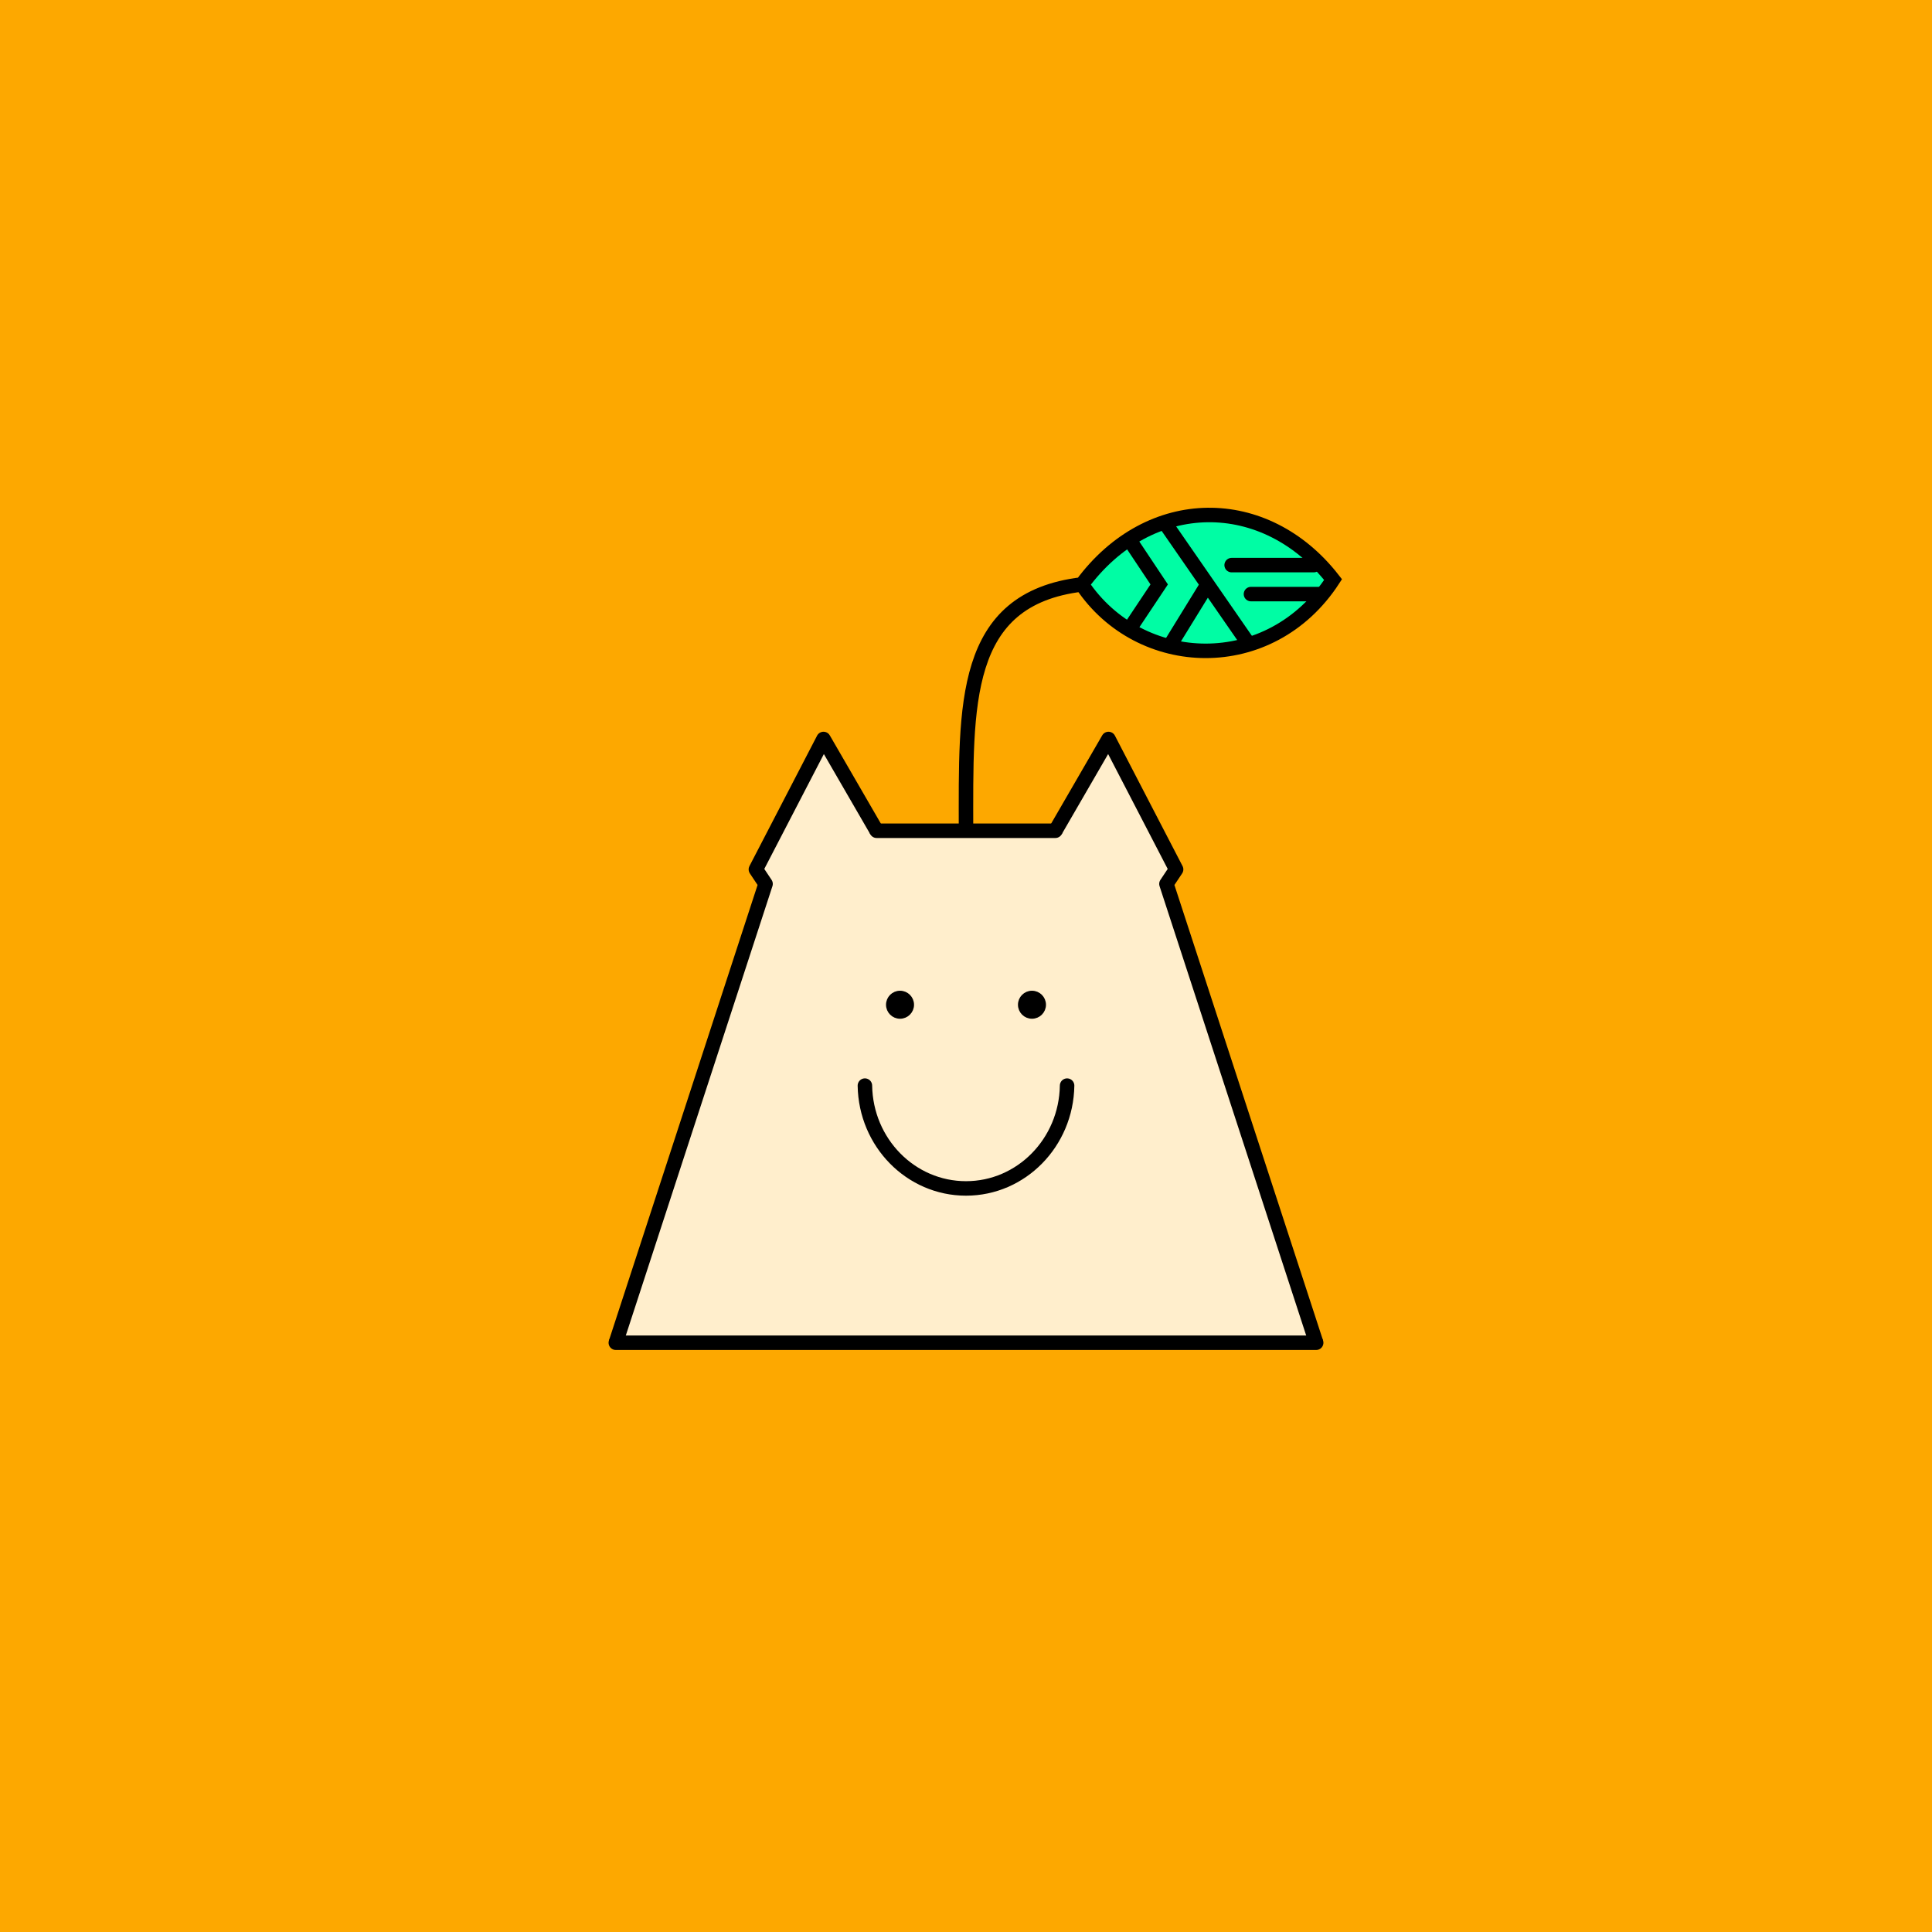
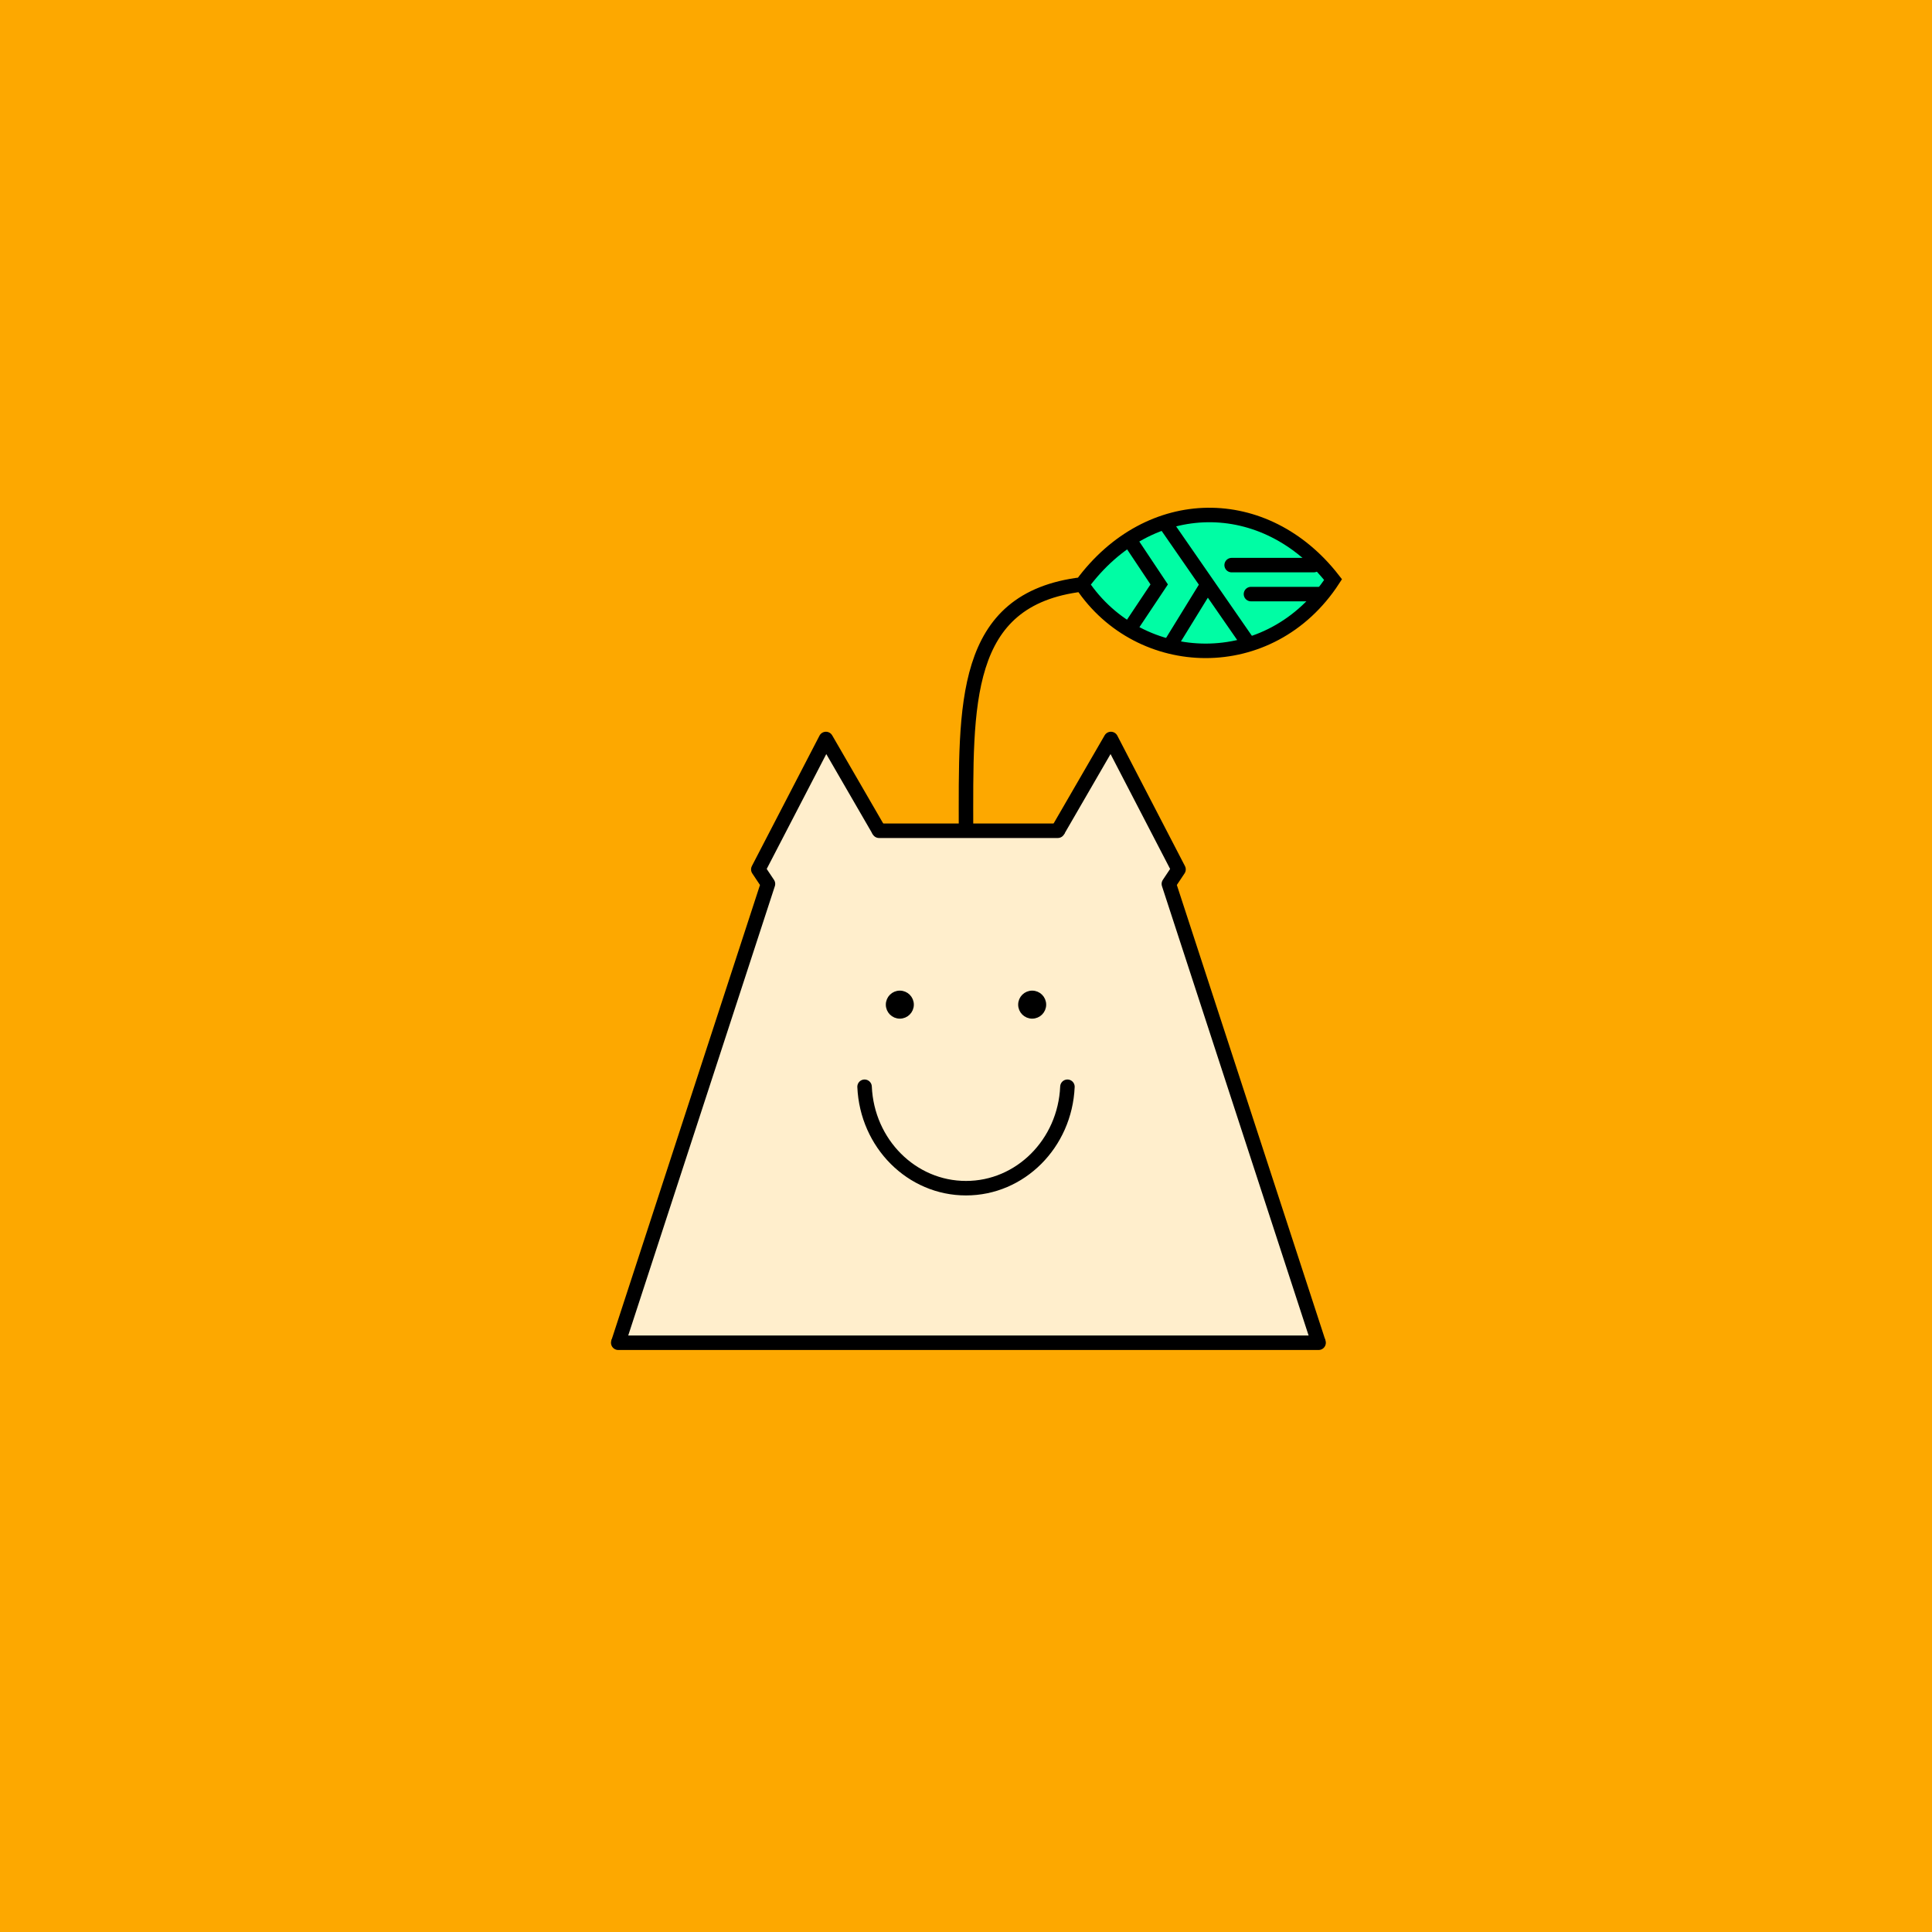
- <svg xmlns="http://www.w3.org/2000/svg" viewBox="0 0 400 400" version="1.1" id="svg24">
-   <defs id="defs28" />
-   <path fill="#fda800" d="M 2e-6,1e-6 H 400 V 400 H 2e-6 Z" id="path2" style="opacity:1" />
-   <path fill="#00fda7" d="m 224,121 c 14,-21 42,-17 52,-1 -13,24 -46,15 -52,1 z" id="path4" style="opacity:1;fill:#00fda4;fill-opacity:1" />
-   <path fill="#ffeecc" d="m 158.5,183 -2,-3 14,-27 11,19 h 37 l 11,-19 14,27 -2,3 31,95 h -145 z" id="path6" style="opacity:1" />
-   <path fill="none" stroke="#000000" stroke-width="3" d="m 200,172 c 0,-26 -1,-48 24,-51 m 0,0 c 12,18 39,19 52,-1 -14,-18 -38,-18 -52,1 z" id="path8" style="opacity:1" />
-   <path fill="none" stroke="#000000" stroke-width="3" d="m 234,112 6,9 -6,9" id="path14" style="opacity:1" />
-   <path fill="none" stroke="#000000" stroke-linejoin="round" stroke-width="3" d="m 127.5,278 31,-95 -2,-3 14,-27 11,19 m 91,106 -31,-95 2,-3 -14,-27 -11,19" id="path16" style="opacity:1" />
-   <path fill="none" stroke="#000000" stroke-width="3" d="m 241,108 18,26 m -17,0 8,-13" id="path20" style="opacity:1" />
-   <path fill="none" stroke="#000000" stroke-linecap="round" stroke-width="3" d="m 259,123 h 14 m -18,-6 h 17" id="path22" style="opacity:1" />
-   <circle id="circle867" stroke="#000000" r="2.4" cy="208.02" cx="213.659" style="opacity:1" />
-   <path id="path880" style="opacity:1;fill:none;fill-opacity:0.012;stroke:#000000;stroke-width:3;stroke-linecap:round;stroke-miterlimit:4;stroke-dasharray:none" d="M 220.931,224.766 A 20.934,21.636 0 0 1 200,246.052 20.934,21.636 0 0 1 179.069,224.765" />
-   <circle cx="186.341" cy="208.02" r="2.4" stroke="#000000" id="circle883" style="opacity:1" />
-   <path id="path847" d="m 127.5,278 h 145" style="fill:none;stroke:#000000;stroke-width:3;stroke-linecap:round;stroke-linejoin:miter;stroke-miterlimit:4;stroke-dasharray:none;stroke-opacity:1;opacity:1" />
-   <path id="path849" d="m 181.5,172 h 37" style="opacity:1;fill:none;stroke:#000000;stroke-width:3;stroke-linecap:round;stroke-linejoin:miter;stroke-miterlimit:4;stroke-dasharray:none;stroke-opacity:1" />
+ <svg xmlns="http://www.w3.org/2000/svg" viewBox="0 0 400 400">
+   <defs />
+   <path fill="#fda800" d="M0 0h400v400H0z" />
+   <path fill="#00fda4" d="M224 121c14-21 42-17 52-1-13 24-46 15-52 1z" />
+   <path fill="#fec" d="M159 183l-2-3 14-27 11 19h37l11-19 14 27-2 3 31 95H128z" />
+   <path fill="none" stroke="#000" stroke-width="3" d="M200 172c0-26-1-48 24-51m0 0c12 18 39 19 52-1-14-18-38-18-52 1z" />
+   <path fill="none" stroke="#000" stroke-width="3" d="M234 112l6 9-6 9" />
+   <path fill="none" stroke="#000" stroke-linejoin="round" stroke-width="3" d="M128 278l31-95-2-3 14-27 11 19m91 106l-31-95 2-3-14-27-11 19" />
+   <path fill="none" stroke="#000" stroke-width="3" d="M241 108l18 26m-17 0l8-13" />
+   <path fill="none" stroke="#000" stroke-linecap="round" stroke-width="3" d="M259 123h14m-18-6h17" />
+   <circle cx="213.7" cy="208" r="2.4" stroke="#000" />
+   <path fill="none" stroke="#000" stroke-linecap="round" stroke-width="3" d="M221 225a21 22 0 01-21 21 21 22 0 01-21-21" />
+   <circle cx="186.3" cy="208" r="2.4" stroke="#000" />
+   <path fill="none" stroke="#000" stroke-linecap="round" stroke-width="3" d="M128 278h145M182 172h37" />
</svg>
